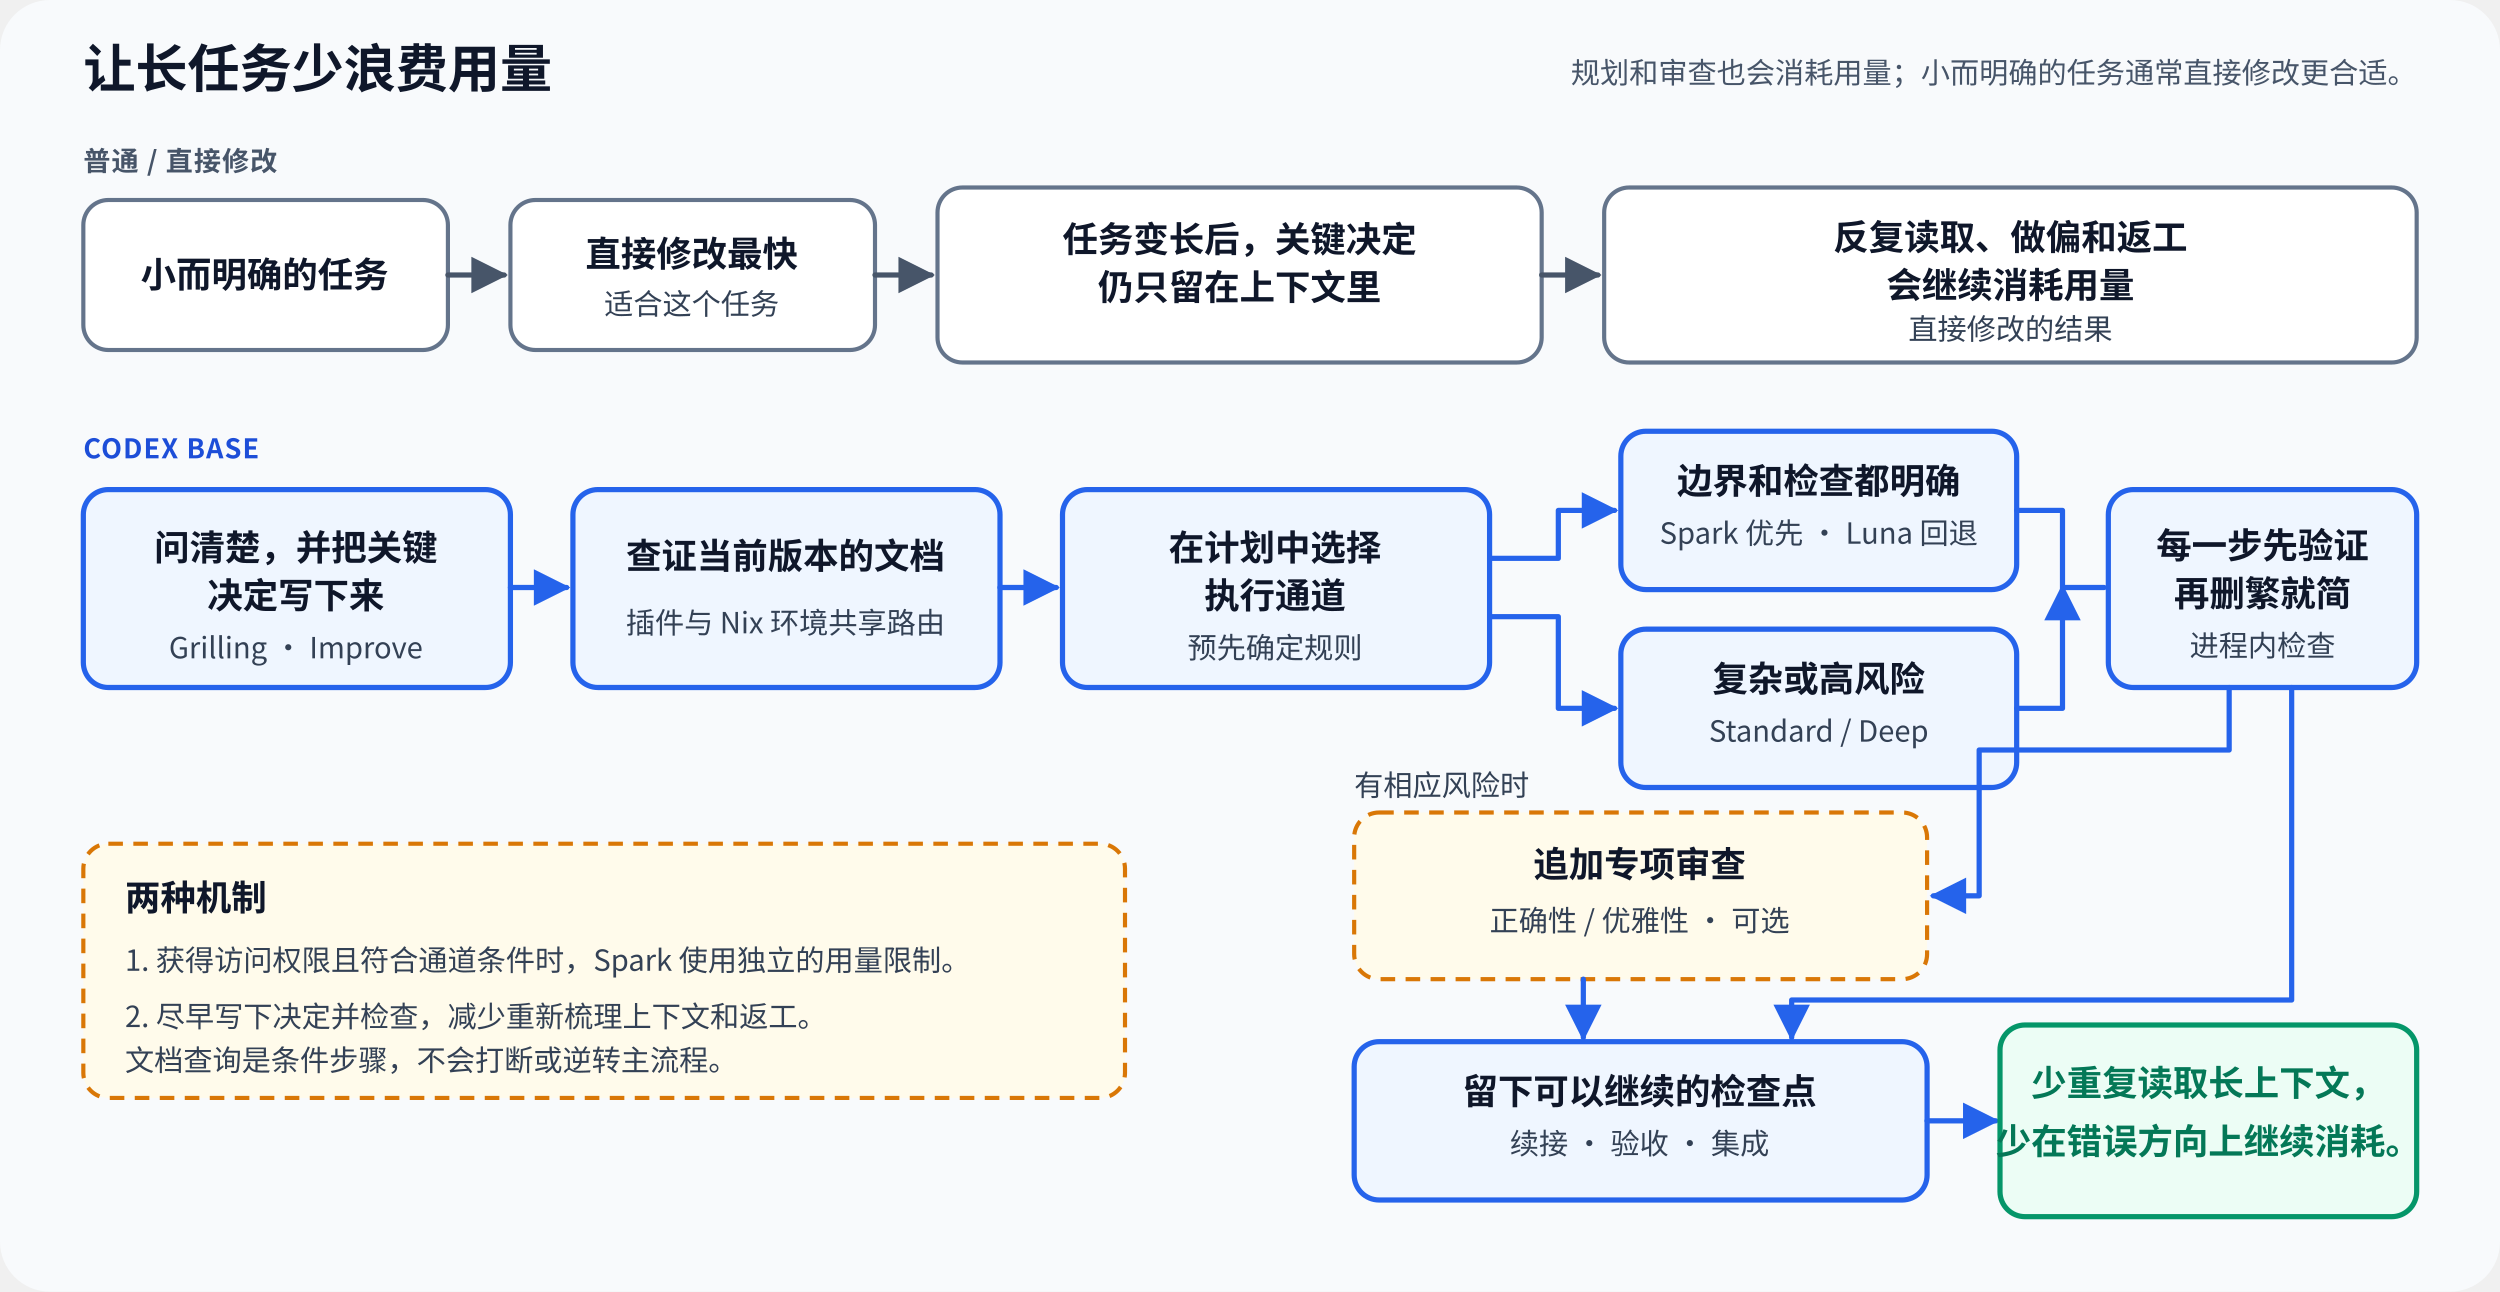
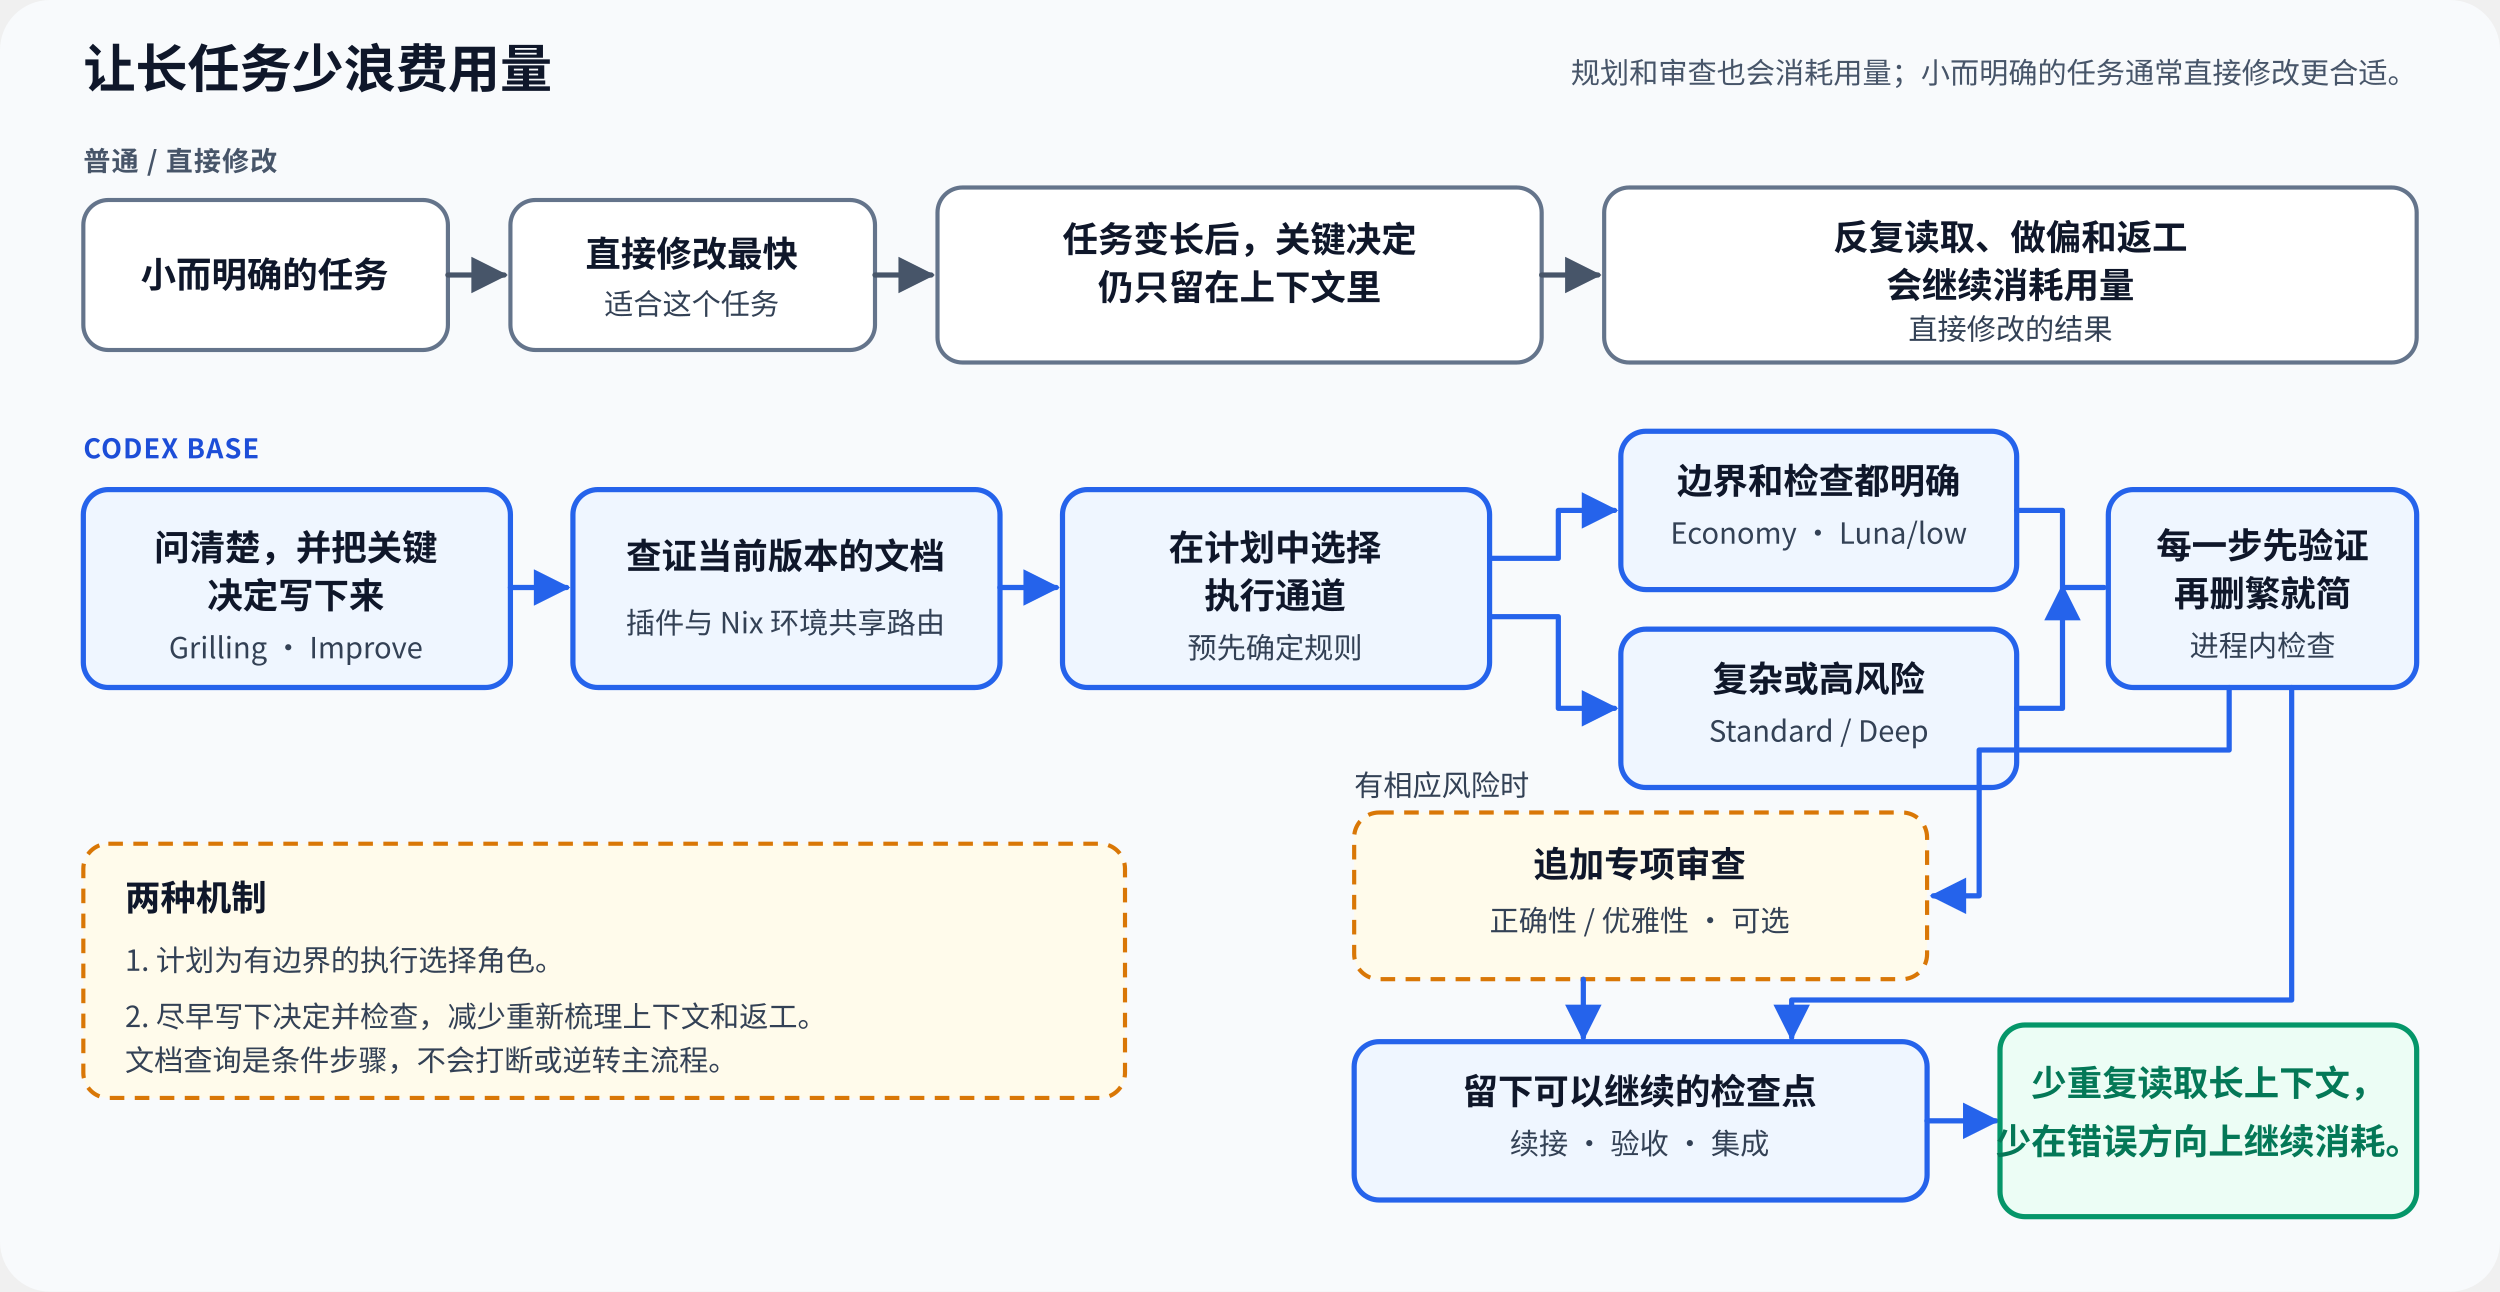
<svg xmlns="http://www.w3.org/2000/svg" viewBox="0 0 1200 620" role="img">
  <defs>
    <style>.bg{fill:#f8fafc}.card{fill:#fff;stroke:#64748b;stroke-width:2}.base{fill:#eff6ff;stroke:#2563eb;stroke-width:2.5}.conditional{fill:#fffbeb;stroke:#d97706;stroke-width:2;stroke-dasharray:7 5}.outcome{fill:#ecfdf5;stroke:#059669;stroke-width:2.5}.line{fill:none;stroke:#475569;stroke-width:2.5;stroke-linecap:round;stroke-linejoin:round}.blue-line{fill:none;stroke:#2563eb;stroke-width:2.5;stroke-linecap:round;stroke-linejoin:round}.title{font:700 25px system-ui,-apple-system,"Segoe UI","Noto Sans CJK SC","Microsoft YaHei",sans-serif;fill:#0f172a}.label{font:600 17px system-ui,-apple-system,"Segoe UI","Noto Sans CJK SC","Microsoft YaHei",sans-serif;fill:#0f172a}.small{font:14px system-ui,-apple-system,"Segoe UI","Noto Sans CJK SC","Microsoft YaHei",sans-serif;fill:#334155}.tag{font:700 13px system-ui,-apple-system,"Segoe UI","Noto Sans CJK SC","Microsoft YaHei",sans-serif;fill:#1d4ed8;letter-spacing:.04em}.muted{fill:#475569}.green{fill:#047857}</style>
    <marker id="arrow" viewBox="0 0 10 10" refX="9" refY="5" markerWidth="7" markerHeight="7" orient="auto">
      <path d="M0 0l10 5-10 5z" fill="#475569" />
    </marker>
    <marker id="blue-arrow" viewBox="0 0 10 10" refX="9" refY="5" markerWidth="7" markerHeight="7" orient="auto">
      <path d="M0 0l10 5-10 5z" fill="#2563eb" />
    </marker>
  </defs>
  <rect class="bg" width="1200" height="620" rx="24" />
  <text class="title" x="40" y="42">让长任务少浪费用量</text>
  <text class="small muted" x="1160" y="40" text-anchor="end">规划和审查也会消耗用量；小而明确的任务通常直接修改更合适。</text>
  <text class="tag muted" x="40" y="82">普通 / 直接修改</text>
  <rect class="card" x="40" y="96" width="175" height="72" rx="12" />
  <text class="label" x="127" y="138" text-anchor="middle">小而明确的任务</text>
  <path class="line" d="M215 132H242" marker-end="url(#arrow)" />
  <rect class="card" x="245" y="96" width="175" height="72" rx="12" />
  <text class="label" x="332" y="128" text-anchor="middle">直接修改最快</text>
  <text class="small" x="332" y="151" text-anchor="middle">适合这个任务</text>
  <path class="line" d="M420 132H447" marker-end="url(#arrow)" />
  <rect class="card" x="450" y="90" width="290" height="84" rx="12" />
  <text class="label" x="595" y="121" text-anchor="middle">任务变长后，关键决定</text>
  <text class="label" x="595" y="144" text-anchor="middle">仍只留在上下文里</text>
  <path class="line" d="M740 132H767" marker-end="url(#arrow)" />
  <rect class="card" x="770" y="90" width="390" height="84" rx="12" />
  <text class="label" x="965" y="120" text-anchor="middle">反复读取、做偏和返工</text>
  <text class="label" x="965" y="143" text-anchor="middle">会继续消耗用量</text>
  <text class="small" x="965" y="163" text-anchor="middle">直接修改的结果</text>
  <text class="tag" x="40" y="220">CODEX BASE</text>
  <rect class="base" x="40" y="235" width="205" height="95" rx="12" />
  <text class="label" x="142" y="269" text-anchor="middle">问清楚，并把关键</text>
  <text class="label" x="142" y="292" text-anchor="middle">决定写下来</text>
  <text class="small" x="142" y="316" text-anchor="middle">Grilling · Improve</text>
  <path class="blue-line" d="M245 282H272" marker-end="url(#blue-arrow)" />
  <rect class="base" x="275" y="235" width="205" height="95" rx="12" />
  <text class="label" x="377" y="273" text-anchor="middle">查证当前版本的文档</text>
  <text class="small" x="377" y="304" text-anchor="middle">插件与 Nix 环境共享路由</text>
  <path class="blue-line" d="M480 282H507" marker-end="url(#blue-arrow)" />
  <rect class="base" x="510" y="235" width="205" height="95" rx="12" />
  <text class="label" x="612" y="269" text-anchor="middle">在计划中选择</text>
  <text class="label" x="612" y="292" text-anchor="middle">执行通道</text>
  <text class="small" x="612" y="316" text-anchor="middle">预先确定规则</text>
  <path class="blue-line" d="M715 268H748V245H775" marker-end="url(#blue-arrow)" />
  <rect class="base" x="778" y="207" width="190" height="76" rx="12" />
  <text class="label" x="873" y="237" text-anchor="middle">边界和检查都明确</text>
-   <text class="small" x="873" y="261" text-anchor="middle">Spark 优先 · Luna 回退</text>
+   <text class="small" x="873" y="261" text-anchor="middle">Economy · Luna/low</text>
  <path class="blue-line" d="M715 296H748V340H775" marker-end="url(#blue-arrow)" />
  <rect class="base" x="778" y="302" width="190" height="76" rx="12" />
  <text class="label" x="873" y="332" text-anchor="middle">复杂或高风险</text>
  <text class="small" x="873" y="356" text-anchor="middle">Standard / Deep</text>
  <path class="blue-line" d="M968 245H990V282H1010M968 340H990V282" marker-end="url(#blue-arrow)" />
  <rect class="base" x="1012" y="235" width="148" height="95" rx="12" />
  <text class="label" x="1086" y="268" text-anchor="middle">每一步先验证</text>
  <text class="label" x="1086" y="291" text-anchor="middle">再删繁就简</text>
  <text class="small" x="1086" y="315" text-anchor="middle">进程内检查</text>
  <path class="blue-line" d="M1070 330V360H950V430H928" marker-end="url(#blue-arrow)" />
  <path class="blue-line" d="M1100 330V480H860V498" marker-end="url(#blue-arrow)" />
  <text class="small" x="650" y="382">有相应风险时</text>
  <rect class="conditional" x="650" y="390" width="275" height="80" rx="12" />
  <text class="label" x="787" y="421" text-anchor="middle">追加专项审查</text>
  <text class="small" x="787" y="447" text-anchor="middle">正确性 / 优雅性 · 可选</text>
  <path class="blue-line" d="M760 470V498" marker-end="url(#blue-arrow)" />
  <rect class="base" x="650" y="500" width="275" height="76" rx="12" />
  <text class="label" x="787" y="530" text-anchor="middle">留下可以继续的检查点</text>
  <text class="small" x="787" y="554" text-anchor="middle">续接 · 验收 · 集成</text>
  <path class="blue-line" d="M925 538H958" marker-end="url(#blue-arrow)" />
  <rect class="outcome" x="960" y="492" width="200" height="92" rx="12" />
  <text class="label green" x="1060" y="526" text-anchor="middle">少重复读取长上下文，</text>
  <text class="label green" x="1060" y="554" text-anchor="middle">少在错误方向上继续消耗。</text>
  <rect class="conditional" x="40" y="405" width="500" height="122" rx="12" />
  <text class="label" x="60" y="437">两种机制</text>
-   <text class="small" x="60" y="466">1. 获得访问权限且符合通道条件时，Spark 使用独立的用量限制。</text>
+   <text class="small" x="60" y="466">1. 计划为有边界的执行选择角色。</text>
  <text class="small" x="60" y="493">2. 尽早写下决定并检查，减少重新梳理上下文和返工。</text>
  <text class="small" x="60" y="514">文档查询是条件步骤，不会打断或逆转主流程。</text>
</svg>
